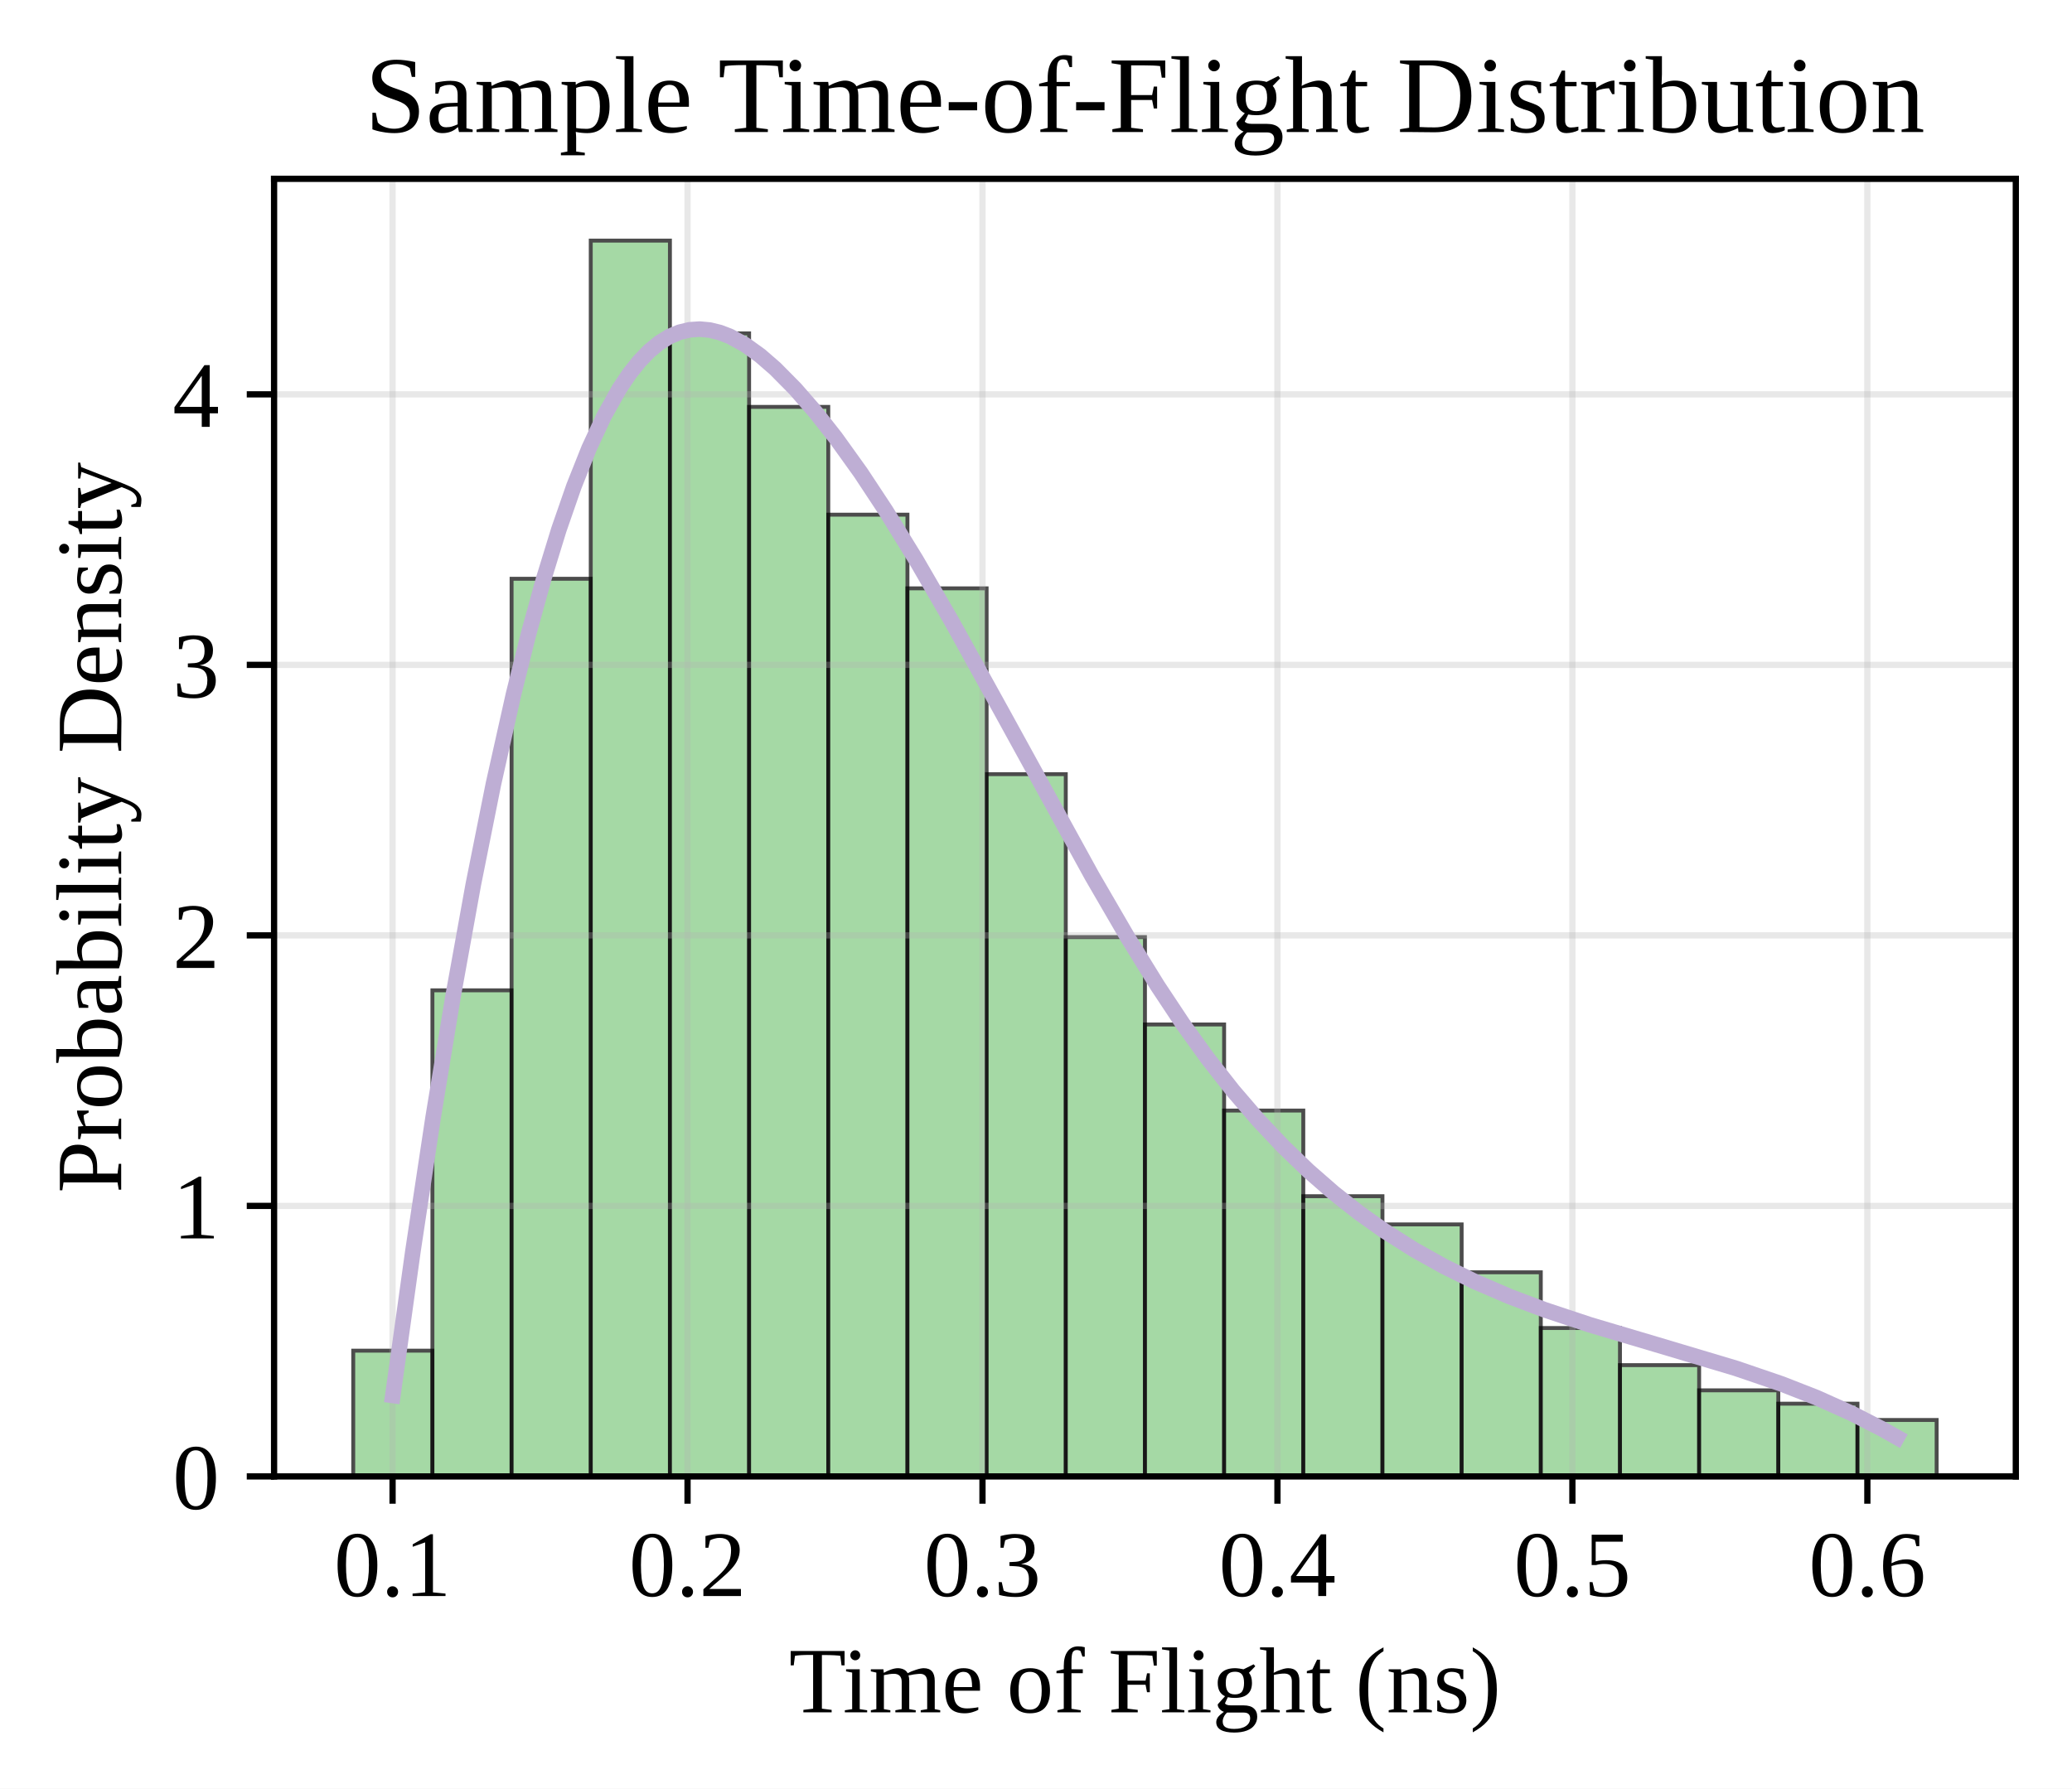
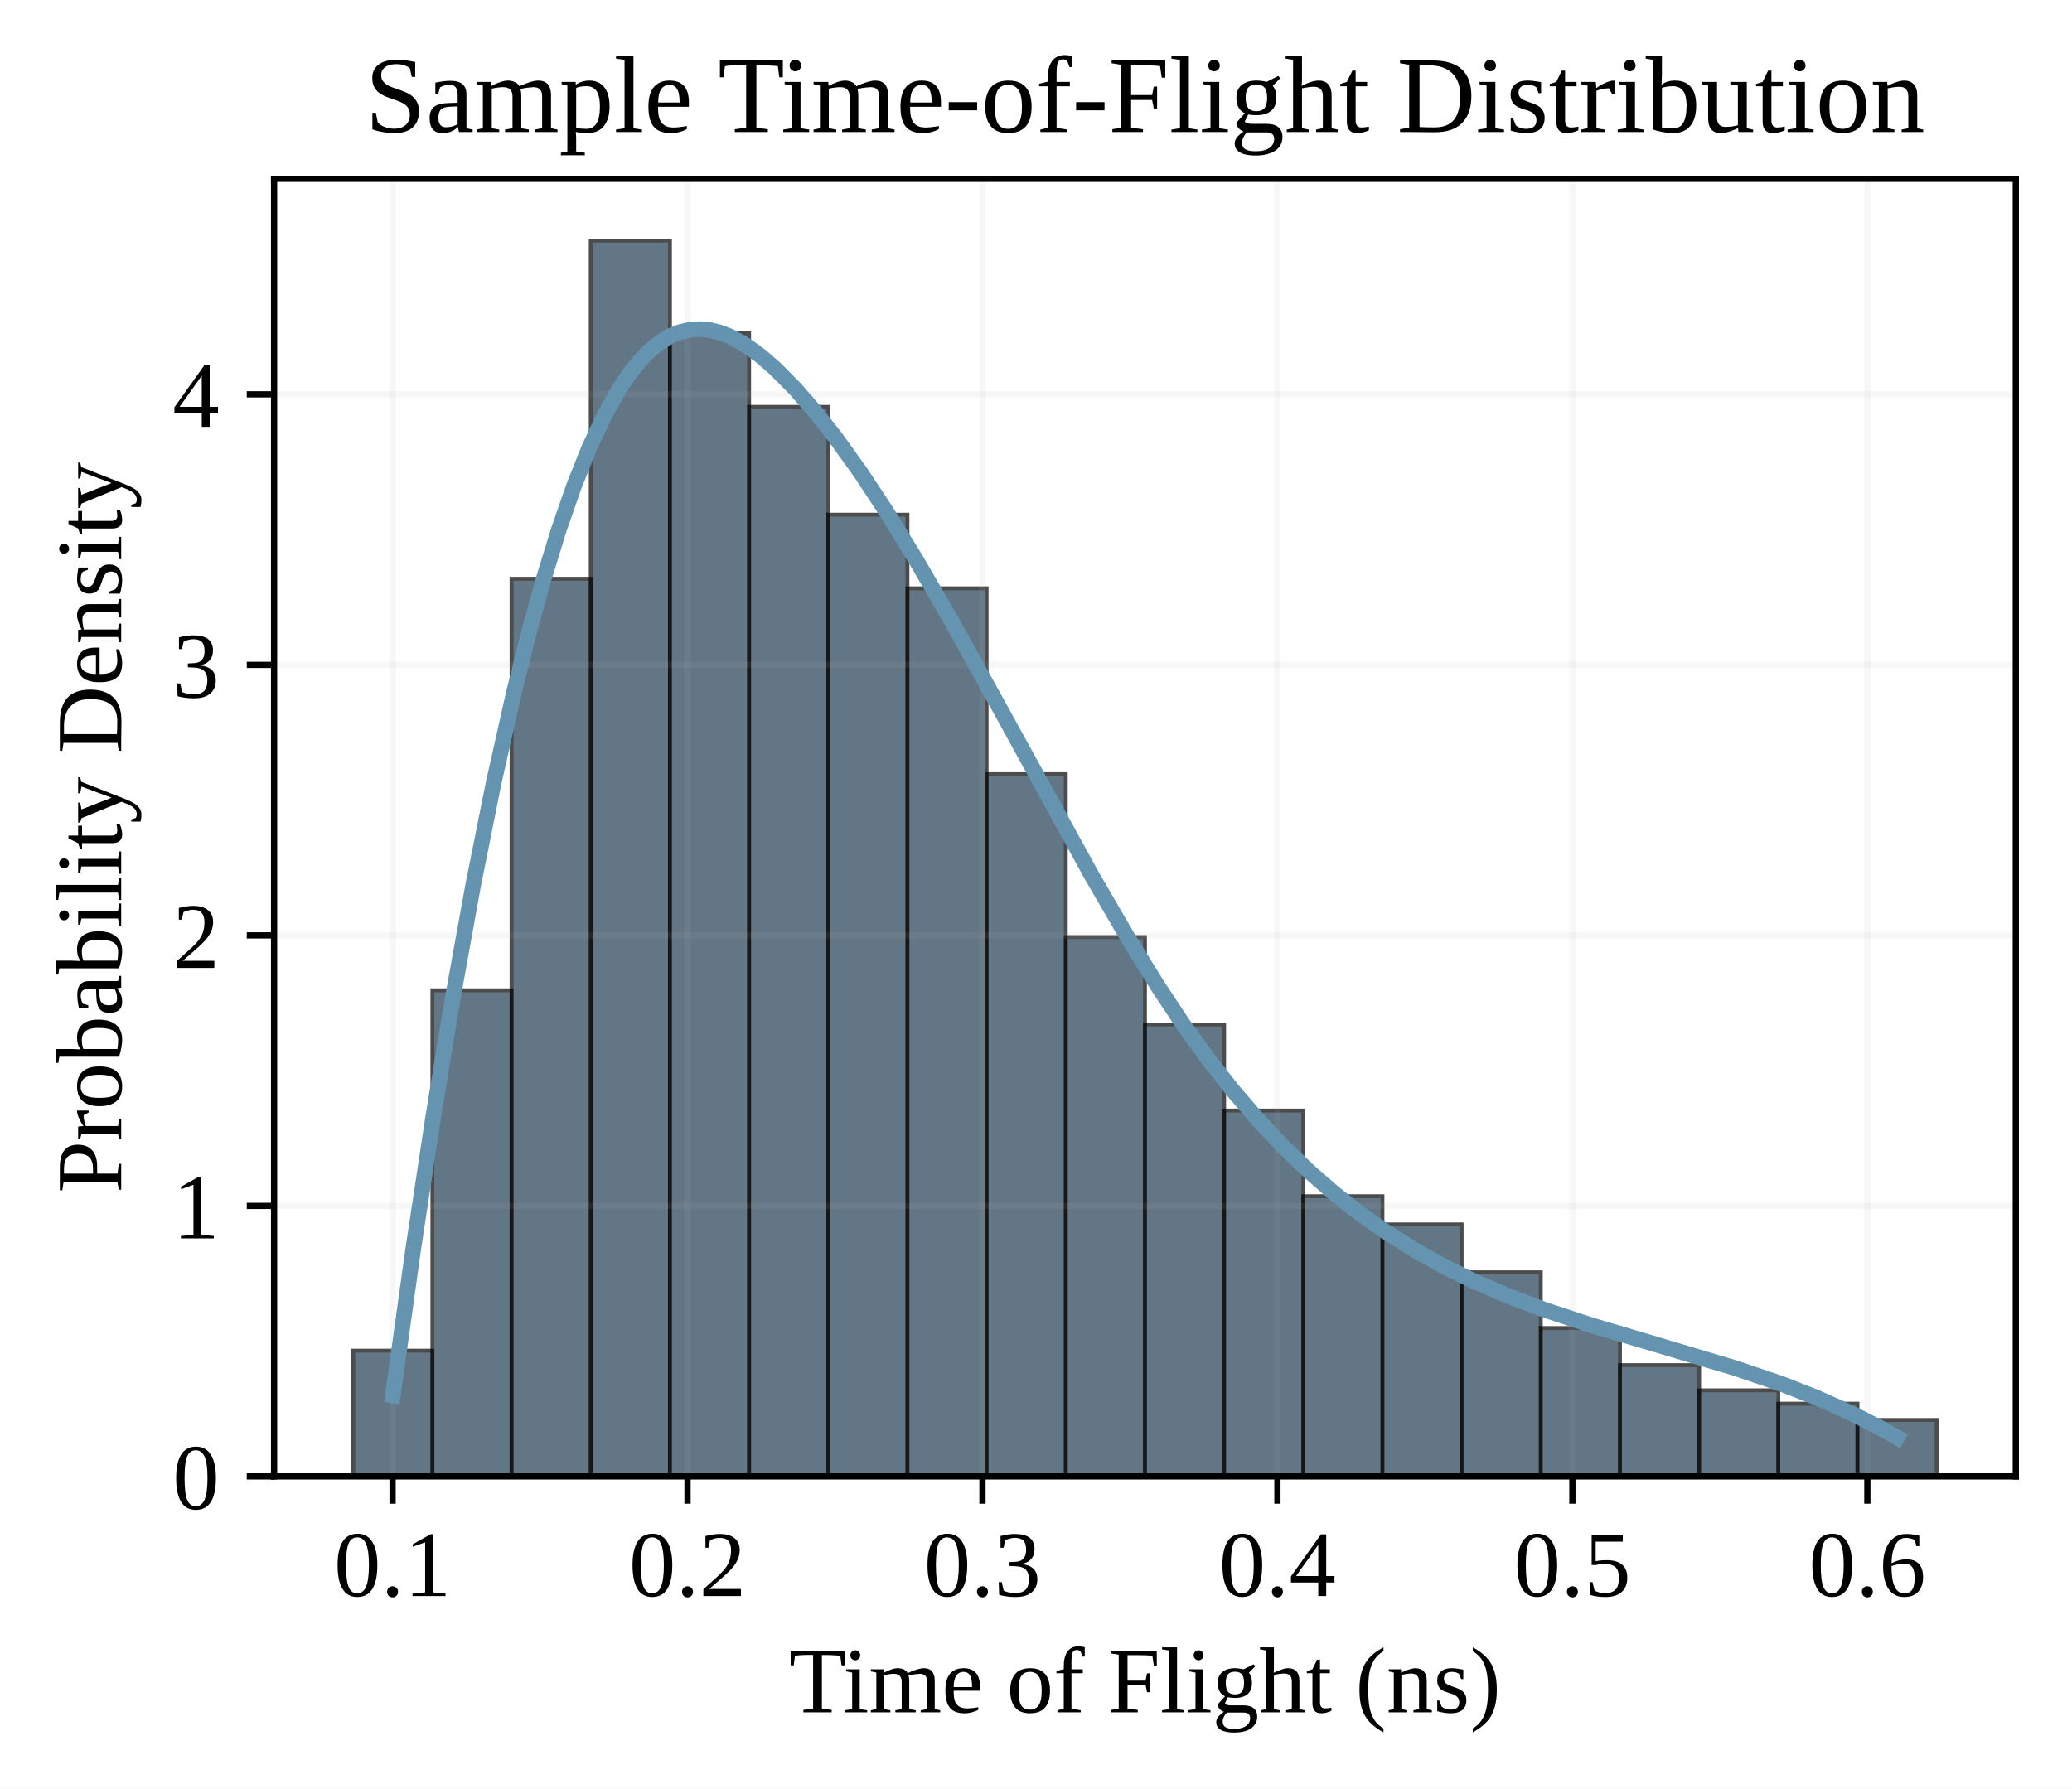
<svg xmlns="http://www.w3.org/2000/svg" xmlns:xlink="http://www.w3.org/1999/xlink" width="265.522pt" height="229.262pt" viewBox="0 0 265.522 229.262" version="1.1">
  <defs>
    <style type="text/css">*{stroke-linejoin: round; stroke-linecap: butt}</style>
  </defs>
  <g id="figure_1">
    <g id="patch_1">
      <path d="M 0 229.262  L 265.522 229.262  L 265.522 0  L 0 0  z " style="fill: #ffffff" />
    </g>
    <g id="axes_1">
      <g id="patch_2">
        <path d="M 35.122 189.241  L 258.322 189.241  L 258.322 22.921  L 35.122 22.921  z " style="fill: #ffffff" />
      </g>
      <g id="patch_3">
-         <path d="M 45.267 189.241  L 55.413 189.241  L 55.413 173.121  L 45.267 173.121  z " clip-path="url(#p63261dc878)" style="fill: #7fc97f; opacity: 0.7; stroke: #000000; stroke-width: 0.5; stroke-linejoin: miter" />
+         <path d="M 45.267 189.241  L 55.413 189.241  L 55.413 173.121  L 45.267 173.121  z " clip-path="url(#p93b1273e4d)" style="fill: #213c51; opacity: 0.7; stroke: #000000; stroke-width: 0.5; stroke-linejoin: miter" />
      </g>
      <g id="patch_4">
-         <path d="M 55.413 189.241  L 65.558 189.241  L 65.558 126.935  L 55.413 126.935  z " clip-path="url(#p63261dc878)" style="fill: #7fc97f; opacity: 0.7; stroke: #000000; stroke-width: 0.5; stroke-linejoin: miter" />
+         <path d="M 55.413 189.241  L 65.558 189.241  L 65.558 126.935  L 55.413 126.935  z " clip-path="url(#p93b1273e4d)" style="fill: #213c51; opacity: 0.7; stroke: #000000; stroke-width: 0.5; stroke-linejoin: miter" />
      </g>
      <g id="patch_5">
-         <path d="M 65.558 189.241  L 75.704 189.241  L 75.704 74.184  L 65.558 74.184  z " clip-path="url(#p63261dc878)" style="fill: #7fc97f; opacity: 0.7; stroke: #000000; stroke-width: 0.5; stroke-linejoin: miter" />
+         <path d="M 65.558 189.241  L 75.704 189.241  L 75.704 74.184  L 65.558 74.184  z " clip-path="url(#p93b1273e4d)" style="fill: #213c51; opacity: 0.7; stroke: #000000; stroke-width: 0.5; stroke-linejoin: miter" />
      </g>
      <g id="patch_6">
-         <path d="M 75.704 189.241  L 85.849 189.241  L 85.849 30.841  L 75.704 30.841  z " clip-path="url(#p63261dc878)" style="fill: #7fc97f; opacity: 0.7; stroke: #000000; stroke-width: 0.5; stroke-linejoin: miter" />
+         <path d="M 75.704 189.241  L 85.849 189.241  L 85.849 30.841  L 75.704 30.841  z " clip-path="url(#p93b1273e4d)" style="fill: #213c51; opacity: 0.7; stroke: #000000; stroke-width: 0.5; stroke-linejoin: miter" />
      </g>
      <g id="patch_7">
-         <path d="M 85.849 189.241  L 95.995 189.241  L 95.995 42.733  L 85.849 42.733  z " clip-path="url(#p63261dc878)" style="fill: #7fc97f; opacity: 0.7; stroke: #000000; stroke-width: 0.5; stroke-linejoin: miter" />
+         <path d="M 85.849 189.241  L 95.995 189.241  L 95.995 42.733  L 85.849 42.733  z " clip-path="url(#p93b1273e4d)" style="fill: #213c51; opacity: 0.7; stroke: #000000; stroke-width: 0.5; stroke-linejoin: miter" />
      </g>
      <g id="patch_8">
-         <path d="M 95.995 189.241  L 106.14 189.241  L 106.14 52.154  L 95.995 52.154  z " clip-path="url(#p63261dc878)" style="fill: #7fc97f; opacity: 0.7; stroke: #000000; stroke-width: 0.5; stroke-linejoin: miter" />
+         <path d="M 95.995 189.241  L 106.14 189.241  L 106.14 52.154  L 95.995 52.154  z " clip-path="url(#p93b1273e4d)" style="fill: #213c51; opacity: 0.7; stroke: #000000; stroke-width: 0.5; stroke-linejoin: miter" />
      </g>
      <g id="patch_9">
-         <path d="M 106.14 189.241  L 116.286 189.241  L 116.286 65.968  L 106.14 65.968  z " clip-path="url(#p63261dc878)" style="fill: #7fc97f; opacity: 0.7; stroke: #000000; stroke-width: 0.5; stroke-linejoin: miter" />
+         <path d="M 106.14 189.241  L 116.286 189.241  L 116.286 65.968  L 106.14 65.968  z " clip-path="url(#p93b1273e4d)" style="fill: #213c51; opacity: 0.7; stroke: #000000; stroke-width: 0.5; stroke-linejoin: miter" />
      </g>
      <g id="patch_10">
-         <path d="M 116.286 189.241  L 126.431 189.241  L 126.431 75.411  L 116.286 75.411  z " clip-path="url(#p63261dc878)" style="fill: #7fc97f; opacity: 0.7; stroke: #000000; stroke-width: 0.5; stroke-linejoin: miter" />
+         <path d="M 116.286 189.241  L 126.431 189.241  L 126.431 75.411  L 116.286 75.411  z " clip-path="url(#p93b1273e4d)" style="fill: #213c51; opacity: 0.7; stroke: #000000; stroke-width: 0.5; stroke-linejoin: miter" />
      </g>
      <g id="patch_11">
-         <path d="M 126.431 189.241  L 136.576 189.241  L 136.576 99.228  L 126.431 99.228  z " clip-path="url(#p63261dc878)" style="fill: #7fc97f; opacity: 0.7; stroke: #000000; stroke-width: 0.5; stroke-linejoin: miter" />
+         <path d="M 126.431 189.241  L 136.576 189.241  L 136.576 99.228  L 126.431 99.228  z " clip-path="url(#p93b1273e4d)" style="fill: #213c51; opacity: 0.7; stroke: #000000; stroke-width: 0.5; stroke-linejoin: miter" />
      </g>
      <g id="patch_12">
-         <path d="M 136.576 189.241  L 146.722 189.241  L 146.722 120.111  L 136.576 120.111  z " clip-path="url(#p63261dc878)" style="fill: #7fc97f; opacity: 0.7; stroke: #000000; stroke-width: 0.5; stroke-linejoin: miter" />
+         <path d="M 136.576 189.241  L 146.722 189.241  L 146.722 120.111  L 136.576 120.111  z " clip-path="url(#p93b1273e4d)" style="fill: #213c51; opacity: 0.7; stroke: #000000; stroke-width: 0.5; stroke-linejoin: miter" />
      </g>
      <g id="patch_13">
-         <path d="M 146.722 189.241  L 156.867 189.241  L 156.867 131.312  L 146.722 131.312  z " clip-path="url(#p63261dc878)" style="fill: #7fc97f; opacity: 0.7; stroke: #000000; stroke-width: 0.5; stroke-linejoin: miter" />
+         <path d="M 146.722 189.241  L 156.867 189.241  L 156.867 131.312  L 146.722 131.312  z " clip-path="url(#p93b1273e4d)" style="fill: #213c51; opacity: 0.7; stroke: #000000; stroke-width: 0.5; stroke-linejoin: miter" />
      </g>
      <g id="patch_14">
-         <path d="M 156.867 189.241  L 167.013 189.241  L 167.013 142.345  L 156.867 142.345  z " clip-path="url(#p63261dc878)" style="fill: #7fc97f; opacity: 0.7; stroke: #000000; stroke-width: 0.5; stroke-linejoin: miter" />
+         <path d="M 156.867 189.241  L 167.013 189.241  L 167.013 142.345  L 156.867 142.345  z " clip-path="url(#p93b1273e4d)" style="fill: #213c51; opacity: 0.7; stroke: #000000; stroke-width: 0.5; stroke-linejoin: miter" />
      </g>
      <g id="patch_15">
-         <path d="M 167.013 189.241  L 177.158 189.241  L 177.158 153.324  L 167.013 153.324  z " clip-path="url(#p63261dc878)" style="fill: #7fc97f; opacity: 0.7; stroke: #000000; stroke-width: 0.5; stroke-linejoin: miter" />
+         <path d="M 167.013 189.241  L 177.158 189.241  L 177.158 153.324  L 167.013 153.324  z " clip-path="url(#p93b1273e4d)" style="fill: #213c51; opacity: 0.7; stroke: #000000; stroke-width: 0.5; stroke-linejoin: miter" />
      </g>
      <g id="patch_16">
-         <path d="M 177.158 189.241  L 187.304 189.241  L 187.304 156.939  L 177.158 156.939  z " clip-path="url(#p63261dc878)" style="fill: #7fc97f; opacity: 0.7; stroke: #000000; stroke-width: 0.5; stroke-linejoin: miter" />
+         <path d="M 177.158 189.241  L 187.304 189.241  L 187.304 156.939  L 177.158 156.939  z " clip-path="url(#p93b1273e4d)" style="fill: #213c51; opacity: 0.7; stroke: #000000; stroke-width: 0.5; stroke-linejoin: miter" />
      </g>
      <g id="patch_17">
-         <path d="M 187.304 189.241  L 197.449 189.241  L 197.449 163.078  L 187.304 163.078  z " clip-path="url(#p63261dc878)" style="fill: #7fc97f; opacity: 0.7; stroke: #000000; stroke-width: 0.5; stroke-linejoin: miter" />
+         <path d="M 187.304 189.241  L 197.449 189.241  L 197.449 163.078  L 187.304 163.078  z " clip-path="url(#p93b1273e4d)" style="fill: #213c51; opacity: 0.7; stroke: #000000; stroke-width: 0.5; stroke-linejoin: miter" />
      </g>
      <g id="patch_18">
-         <path d="M 197.449 189.241  L 207.595 189.241  L 207.595 170.22  L 197.449 170.22  z " clip-path="url(#p63261dc878)" style="fill: #7fc97f; opacity: 0.7; stroke: #000000; stroke-width: 0.5; stroke-linejoin: miter" />
+         <path d="M 197.449 189.241  L 207.595 189.241  L 207.595 170.22  L 197.449 170.22  z " clip-path="url(#p93b1273e4d)" style="fill: #213c51; opacity: 0.7; stroke: #000000; stroke-width: 0.5; stroke-linejoin: miter" />
      </g>
      <g id="patch_19">
-         <path d="M 207.595 189.241  L 217.74 189.241  L 217.74 174.976  L 207.595 174.976  z " clip-path="url(#p63261dc878)" style="fill: #7fc97f; opacity: 0.7; stroke: #000000; stroke-width: 0.5; stroke-linejoin: miter" />
+         <path d="M 207.595 189.241  L 217.74 189.241  L 217.74 174.976  L 207.595 174.976  z " clip-path="url(#p93b1273e4d)" style="fill: #213c51; opacity: 0.7; stroke: #000000; stroke-width: 0.5; stroke-linejoin: miter" />
      </g>
      <g id="patch_20">
-         <path d="M 217.74 189.241  L 227.886 189.241  L 227.886 178.206  L 217.74 178.206  z " clip-path="url(#p63261dc878)" style="fill: #7fc97f; opacity: 0.7; stroke: #000000; stroke-width: 0.5; stroke-linejoin: miter" />
+         <path d="M 217.74 189.241  L 227.886 189.241  L 227.886 178.206  L 217.74 178.206  z " clip-path="url(#p93b1273e4d)" style="fill: #213c51; opacity: 0.7; stroke: #000000; stroke-width: 0.5; stroke-linejoin: miter" />
      </g>
      <g id="patch_21">
-         <path d="M 227.886 189.241  L 238.031 189.241  L 238.031 179.917  L 227.886 179.917  z " clip-path="url(#p63261dc878)" style="fill: #7fc97f; opacity: 0.7; stroke: #000000; stroke-width: 0.5; stroke-linejoin: miter" />
+         <path d="M 227.886 189.241  L 238.031 189.241  L 238.031 179.917  L 227.886 179.917  z " clip-path="url(#p93b1273e4d)" style="fill: #213c51; opacity: 0.7; stroke: #000000; stroke-width: 0.5; stroke-linejoin: miter" />
      </g>
      <g id="patch_22">
-         <path d="M 238.031 189.241  L 248.176 189.241  L 248.176 182.007  L 238.031 182.007  z " clip-path="url(#p63261dc878)" style="fill: #7fc97f; opacity: 0.7; stroke: #000000; stroke-width: 0.5; stroke-linejoin: miter" />
+         <path d="M 238.031 189.241  L 248.176 189.241  L 248.176 182.007  L 238.031 182.007  z " clip-path="url(#p93b1273e4d)" style="fill: #213c51; opacity: 0.7; stroke: #000000; stroke-width: 0.5; stroke-linejoin: miter" />
      </g>
      <g id="matplotlib.axis_1">
        <g id="xtick_1">
          <g id="line2d_1">
-             <path d="M 50.308 189.241  L 50.308 22.921  " clip-path="url(#p63261dc878)" style="fill: none; stroke: #b0b0b0; stroke-opacity: 0.3; stroke-width: 0.8; stroke-linecap: square" />
+             <path d="M 50.308 189.241  L 50.308 22.921  " clip-path="url(#p93b1273e4d)" style="fill: none; stroke: #b0b0b0; stroke-opacity: 0.1; stroke-width: 0.8; stroke-linecap: square" />
          </g>
          <g id="line2d_2">
            <defs>
-               <path id="md2bb503029" d="M 0 0  L 0 3.5  " style="stroke: #000000; stroke-width: 0.8" />
+               <path id="mede690db28" d="M 0 0  L 0 3.5  " style="stroke: #000000; stroke-width: 0.8" />
            </defs>
            <g>
-               <use xlink:href="#md2bb503029" x="50.308" y="189.241" style="stroke: #000000; stroke-width: 0.8" />
+               <use xlink:href="#mede690db28" x="50.308" y="189.241" style="stroke: #000000; stroke-width: 0.8" />
            </g>
          </g>
          <g id="text_1">
            <text style="font: 12px 'Times New Roman', 'Times', serif; text-anchor: middle" x="50.308" y="204.574" transform="rotate(-0 50.3077 204.5737)">0.1</text>
          </g>
        </g>
        <g id="xtick_2">
          <g id="line2d_3">
-             <path d="M 88.106 189.241  L 88.106 22.921  " clip-path="url(#p63261dc878)" style="fill: none; stroke: #b0b0b0; stroke-opacity: 0.3; stroke-width: 0.8; stroke-linecap: square" />
+             <path d="M 88.106 189.241  L 88.106 22.921  " clip-path="url(#p93b1273e4d)" style="fill: none; stroke: #b0b0b0; stroke-opacity: 0.1; stroke-width: 0.8; stroke-linecap: square" />
          </g>
          <g id="line2d_4">
            <g>
-               <use xlink:href="#md2bb503029" x="88.106" y="189.241" style="stroke: #000000; stroke-width: 0.8" />
+               <use xlink:href="#mede690db28" x="88.106" y="189.241" style="stroke: #000000; stroke-width: 0.8" />
            </g>
          </g>
          <g id="text_2">
            <text style="font: 12px 'Times New Roman', 'Times', serif; text-anchor: middle" x="88.106" y="204.574" transform="rotate(-0 88.10552 204.5737)">0.2</text>
          </g>
        </g>
        <g id="xtick_3">
          <g id="line2d_5">
-             <path d="M 125.903 189.241  L 125.903 22.921  " clip-path="url(#p63261dc878)" style="fill: none; stroke: #b0b0b0; stroke-opacity: 0.3; stroke-width: 0.8; stroke-linecap: square" />
+             <path d="M 125.903 189.241  L 125.903 22.921  " clip-path="url(#p93b1273e4d)" style="fill: none; stroke: #b0b0b0; stroke-opacity: 0.1; stroke-width: 0.8; stroke-linecap: square" />
          </g>
          <g id="line2d_6">
            <g>
-               <use xlink:href="#md2bb503029" x="125.903" y="189.241" style="stroke: #000000; stroke-width: 0.8" />
+               <use xlink:href="#mede690db28" x="125.903" y="189.241" style="stroke: #000000; stroke-width: 0.8" />
            </g>
          </g>
          <g id="text_3">
            <text style="font: 12px 'Times New Roman', 'Times', serif; text-anchor: middle" x="125.903" y="204.574" transform="rotate(-0 125.9033 204.5737)">0.3</text>
          </g>
        </g>
        <g id="xtick_4">
          <g id="line2d_7">
-             <path d="M 163.701 189.241  L 163.701 22.921  " clip-path="url(#p63261dc878)" style="fill: none; stroke: #b0b0b0; stroke-opacity: 0.3; stroke-width: 0.8; stroke-linecap: square" />
+             <path d="M 163.701 189.241  L 163.701 22.921  " clip-path="url(#p93b1273e4d)" style="fill: none; stroke: #b0b0b0; stroke-opacity: 0.1; stroke-width: 0.8; stroke-linecap: square" />
          </g>
          <g id="line2d_8">
            <g>
-               <use xlink:href="#md2bb503029" x="163.701" y="189.241" style="stroke: #000000; stroke-width: 0.8" />
+               <use xlink:href="#mede690db28" x="163.701" y="189.241" style="stroke: #000000; stroke-width: 0.8" />
            </g>
          </g>
          <g id="text_4">
            <text style="font: 12px 'Times New Roman', 'Times', serif; text-anchor: middle" x="163.701" y="204.574" transform="rotate(-0 163.7012 204.5737)">0.4</text>
          </g>
        </g>
        <g id="xtick_5">
          <g id="line2d_9">
-             <path d="M 201.499 189.241  L 201.499 22.921  " clip-path="url(#p63261dc878)" style="fill: none; stroke: #b0b0b0; stroke-opacity: 0.3; stroke-width: 0.8; stroke-linecap: square" />
+             <path d="M 201.499 189.241  L 201.499 22.921  " clip-path="url(#p93b1273e4d)" style="fill: none; stroke: #b0b0b0; stroke-opacity: 0.1; stroke-width: 0.8; stroke-linecap: square" />
          </g>
          <g id="line2d_10">
            <g>
-               <use xlink:href="#md2bb503029" x="201.499" y="189.241" style="stroke: #000000; stroke-width: 0.8" />
+               <use xlink:href="#mede690db28" x="201.499" y="189.241" style="stroke: #000000; stroke-width: 0.8" />
            </g>
          </g>
          <g id="text_5">
            <text style="font: 12px 'Times New Roman', 'Times', serif; text-anchor: middle" x="201.499" y="204.574" transform="rotate(-0 201.499 204.5737)">0.5</text>
          </g>
        </g>
        <g id="xtick_6">
          <g id="line2d_11">
-             <path d="M 239.297 189.241  L 239.297 22.921  " clip-path="url(#p63261dc878)" style="fill: none; stroke: #b0b0b0; stroke-opacity: 0.3; stroke-width: 0.8; stroke-linecap: square" />
+             <path d="M 239.297 189.241  L 239.297 22.921  " clip-path="url(#p93b1273e4d)" style="fill: none; stroke: #b0b0b0; stroke-opacity: 0.1; stroke-width: 0.8; stroke-linecap: square" />
          </g>
          <g id="line2d_12">
            <g>
-               <use xlink:href="#md2bb503029" x="239.297" y="189.241" style="stroke: #000000; stroke-width: 0.8" />
+               <use xlink:href="#mede690db28" x="239.297" y="189.241" style="stroke: #000000; stroke-width: 0.8" />
            </g>
          </g>
          <g id="text_6">
            <text style="font: 12px 'Times New Roman', 'Times', serif; text-anchor: middle" x="239.297" y="204.574" transform="rotate(-0 239.2968 204.5737)">0.6</text>
          </g>
        </g>
        <g id="text_7">
          <text style="font: 12px 'Times New Roman', 'Times', serif; text-anchor: middle" x="146.722" y="219.473" transform="rotate(-0 146.7219 219.4731)">Time of Flight (ns)</text>
        </g>
      </g>
      <g id="matplotlib.axis_2">
        <g id="ytick_1">
          <g id="line2d_13">
-             <path d="M 35.122 189.241  L 258.322 189.241  " clip-path="url(#p63261dc878)" style="fill: none; stroke: #b0b0b0; stroke-opacity: 0.3; stroke-width: 0.8; stroke-linecap: square" />
+             <path d="M 35.122 189.241  L 258.322 189.241  " clip-path="url(#p93b1273e4d)" style="fill: none; stroke: #b0b0b0; stroke-opacity: 0.1; stroke-width: 0.8; stroke-linecap: square" />
          </g>
          <g id="line2d_14">
            <defs>
-               <path id="m9f543d91fc" d="M 0 0  L -3.5 0  " style="stroke: #000000; stroke-width: 0.8" />
+               <path id="m2f30e9a816" d="M 0 0  L -3.5 0  " style="stroke: #000000; stroke-width: 0.8" />
            </defs>
            <g>
-               <use xlink:href="#m9f543d91fc" x="35.122" y="189.241" style="stroke: #000000; stroke-width: 0.8" />
+               <use xlink:href="#m2f30e9a816" x="35.122" y="189.241" style="stroke: #000000; stroke-width: 0.8" />
            </g>
          </g>
          <g id="text_8">
            <text style="font: 12px 'Times New Roman', 'Times', serif; text-anchor: end" x="28.122" y="193.407" transform="rotate(-0 28.12187 193.4075)">0</text>
          </g>
        </g>
        <g id="ytick_2">
          <g id="line2d_15">
-             <path d="M 35.122 154.567  L 258.322 154.567  " clip-path="url(#p63261dc878)" style="fill: none; stroke: #b0b0b0; stroke-opacity: 0.3; stroke-width: 0.8; stroke-linecap: square" />
+             <path d="M 35.122 154.567  L 258.322 154.567  " clip-path="url(#p93b1273e4d)" style="fill: none; stroke: #b0b0b0; stroke-opacity: 0.1; stroke-width: 0.8; stroke-linecap: square" />
          </g>
          <g id="line2d_16">
            <g>
-               <use xlink:href="#m9f543d91fc" x="35.122" y="154.567" style="stroke: #000000; stroke-width: 0.8" />
+               <use xlink:href="#m2f30e9a816" x="35.122" y="154.567" style="stroke: #000000; stroke-width: 0.8" />
            </g>
          </g>
          <g id="text_9">
            <text style="font: 12px 'Times New Roman', 'Times', serif; text-anchor: end" x="28.122" y="158.733" transform="rotate(-0 28.12187 158.7334)">1</text>
          </g>
        </g>
        <g id="ytick_3">
          <g id="line2d_17">
-             <path d="M 35.122 119.893  L 258.322 119.893  " clip-path="url(#p63261dc878)" style="fill: none; stroke: #b0b0b0; stroke-opacity: 0.3; stroke-width: 0.8; stroke-linecap: square" />
+             <path d="M 35.122 119.893  L 258.322 119.893  " clip-path="url(#p93b1273e4d)" style="fill: none; stroke: #b0b0b0; stroke-opacity: 0.1; stroke-width: 0.8; stroke-linecap: square" />
          </g>
          <g id="line2d_18">
            <g>
-               <use xlink:href="#m9f543d91fc" x="35.122" y="119.893" style="stroke: #000000; stroke-width: 0.8" />
+               <use xlink:href="#m2f30e9a816" x="35.122" y="119.893" style="stroke: #000000; stroke-width: 0.8" />
            </g>
          </g>
          <g id="text_10">
            <text style="font: 12px 'Times New Roman', 'Times', serif; text-anchor: end" x="28.122" y="124.059" transform="rotate(-0 28.12187 124.0592)">2</text>
          </g>
        </g>
        <g id="ytick_4">
          <g id="line2d_19">
-             <path d="M 35.122 85.219  L 258.322 85.219  " clip-path="url(#p63261dc878)" style="fill: none; stroke: #b0b0b0; stroke-opacity: 0.3; stroke-width: 0.8; stroke-linecap: square" />
+             <path d="M 35.122 85.219  L 258.322 85.219  " clip-path="url(#p93b1273e4d)" style="fill: none; stroke: #b0b0b0; stroke-opacity: 0.1; stroke-width: 0.8; stroke-linecap: square" />
          </g>
          <g id="line2d_20">
            <g>
-               <use xlink:href="#m9f543d91fc" x="35.122" y="85.219" style="stroke: #000000; stroke-width: 0.8" />
+               <use xlink:href="#m2f30e9a816" x="35.122" y="85.219" style="stroke: #000000; stroke-width: 0.8" />
            </g>
          </g>
          <g id="text_11">
            <text style="font: 12px 'Times New Roman', 'Times', serif; text-anchor: end" x="28.122" y="89.385" transform="rotate(-0 28.12187 89.3851)">3</text>
          </g>
        </g>
        <g id="ytick_5">
          <g id="line2d_21">
-             <path d="M 35.122 50.545  L 258.322 50.545  " clip-path="url(#p63261dc878)" style="fill: none; stroke: #b0b0b0; stroke-opacity: 0.3; stroke-width: 0.8; stroke-linecap: square" />
+             <path d="M 35.122 50.545  L 258.322 50.545  " clip-path="url(#p93b1273e4d)" style="fill: none; stroke: #b0b0b0; stroke-opacity: 0.1; stroke-width: 0.8; stroke-linecap: square" />
          </g>
          <g id="line2d_22">
            <g>
-               <use xlink:href="#m9f543d91fc" x="35.122" y="50.545" style="stroke: #000000; stroke-width: 0.8" />
+               <use xlink:href="#m2f30e9a816" x="35.122" y="50.545" style="stroke: #000000; stroke-width: 0.8" />
            </g>
          </g>
          <g id="text_12">
            <text style="font: 12px 'Times New Roman', 'Times', serif; text-anchor: end" x="28.122" y="54.711" transform="rotate(-0 28.12187 54.71097)">4</text>
          </g>
        </g>
        <g id="text_13">
          <text style="font: 12px 'Times New Roman', 'Times', serif; text-anchor: middle" x="15.533" y="106.081" transform="rotate(-90 15.5325 106.0812)">Probability Density</text>
        </g>
      </g>
      <g id="line2d_23">
-         <path d="M 50.34 178.864  L 52.919 160.342  L 55.498 143.264  L 58.076 127.61  L 60.655 113.356  L 63.234 100.48  L 65.813 88.961  L 67.747 81.198  L 69.681 74.176  L 71.615 67.886  L 73.549 62.319  L 75.483 57.464  L 77.417 53.314  L 79.351 49.858  L 80.641 47.935  L 81.93 46.312  L 83.219 44.979  L 84.509 43.922  L 85.798 43.128  L 87.088 42.582  L 88.377 42.272  L 89.666 42.184  L 90.956 42.305  L 92.245 42.621  L 93.535 43.118  L 95.469 44.176  L 97.403 45.567  L 99.337 47.246  L 101.916 49.854  L 104.494 52.815  L 107.073 56.092  L 110.297 60.589  L 113.52 65.472  L 117.388 71.757  L 121.901 79.542  L 128.348 91.195  L 139.953 112.314  L 144.465 120.081  L 148.334 126.345  L 151.557 131.207  L 154.781 135.689  L 158.004 139.795  L 161.228 143.548  L 164.451 146.966  L 167.674 150.073  L 170.898 152.888  L 174.121 155.432  L 177.345 157.727  L 181.213 160.181  L 185.081 162.342  L 188.949 164.246  L 193.462 166.191  L 197.975 167.894  L 203.777 169.82  L 212.158 172.309  L 222.473 175.392  L 228.276 177.374  L 232.789 179.14  L 237.301 181.164  L 241.17 183.149  L 243.104 184.24  L 243.104 184.24  " clip-path="url(#p63261dc878)" style="fill: none; stroke: #beaed4; stroke-width: 2; stroke-linecap: square" />
+         <path d="M 50.34 178.864  L 52.919 160.342  L 55.498 143.264  L 58.076 127.61  L 60.655 113.356  L 63.234 100.48  L 65.813 88.961  L 67.747 81.198  L 69.681 74.176  L 71.615 67.886  L 73.549 62.319  L 75.483 57.464  L 77.417 53.314  L 79.351 49.858  L 80.641 47.935  L 81.93 46.312  L 83.219 44.979  L 84.509 43.922  L 85.798 43.128  L 87.088 42.582  L 88.377 42.272  L 89.666 42.184  L 90.956 42.305  L 92.245 42.621  L 93.535 43.118  L 95.469 44.176  L 97.403 45.567  L 99.337 47.246  L 101.916 49.854  L 104.494 52.815  L 107.073 56.092  L 110.297 60.589  L 113.52 65.472  L 117.388 71.757  L 121.901 79.542  L 128.348 91.195  L 139.953 112.314  L 144.465 120.081  L 148.334 126.345  L 151.557 131.207  L 154.781 135.689  L 158.004 139.795  L 161.228 143.548  L 164.451 146.966  L 167.674 150.073  L 170.898 152.888  L 174.121 155.432  L 177.345 157.727  L 181.213 160.181  L 185.081 162.342  L 188.949 164.246  L 193.462 166.191  L 197.975 167.894  L 203.777 169.82  L 212.158 172.309  L 222.473 175.392  L 228.276 177.374  L 232.789 179.14  L 237.301 181.164  L 241.17 183.149  L 243.104 184.24  L 243.104 184.24  " clip-path="url(#p93b1273e4d)" style="fill: none; stroke: #6594b1; stroke-width: 2; stroke-linecap: square" />
      </g>
      <g id="patch_23">
        <path d="M 35.122 189.241  L 35.122 22.921  " style="fill: none; stroke: #000000; stroke-width: 0.8; stroke-linejoin: miter; stroke-linecap: square" />
      </g>
      <g id="patch_24">
        <path d="M 258.322 189.241  L 258.322 22.921  " style="fill: none; stroke: #000000; stroke-width: 0.8; stroke-linejoin: miter; stroke-linecap: square" />
      </g>
      <g id="patch_25">
        <path d="M 35.122 189.241  L 258.322 189.241  " style="fill: none; stroke: #000000; stroke-width: 0.8; stroke-linejoin: miter; stroke-linecap: square" />
      </g>
      <g id="patch_26">
        <path d="M 35.122 22.921  L 258.322 22.921  " style="fill: none; stroke: #000000; stroke-width: 0.8; stroke-linejoin: miter; stroke-linecap: square" />
      </g>
      <g id="text_14">
        <text style="font: 14px 'Times New Roman', 'Times', serif; text-anchor: middle" x="146.722" y="16.921" transform="rotate(-0 146.7219 16.92125)">Sample Time-of-Flight Distribution</text>
      </g>
    </g>
  </g>
  <defs>
-     <clipPath id="p63261dc878">
+     <clipPath id="p93b1273e4d">
      <rect x="35.122" y="22.921" width="223.2" height="166.32" />
    </clipPath>
  </defs>
</svg>
